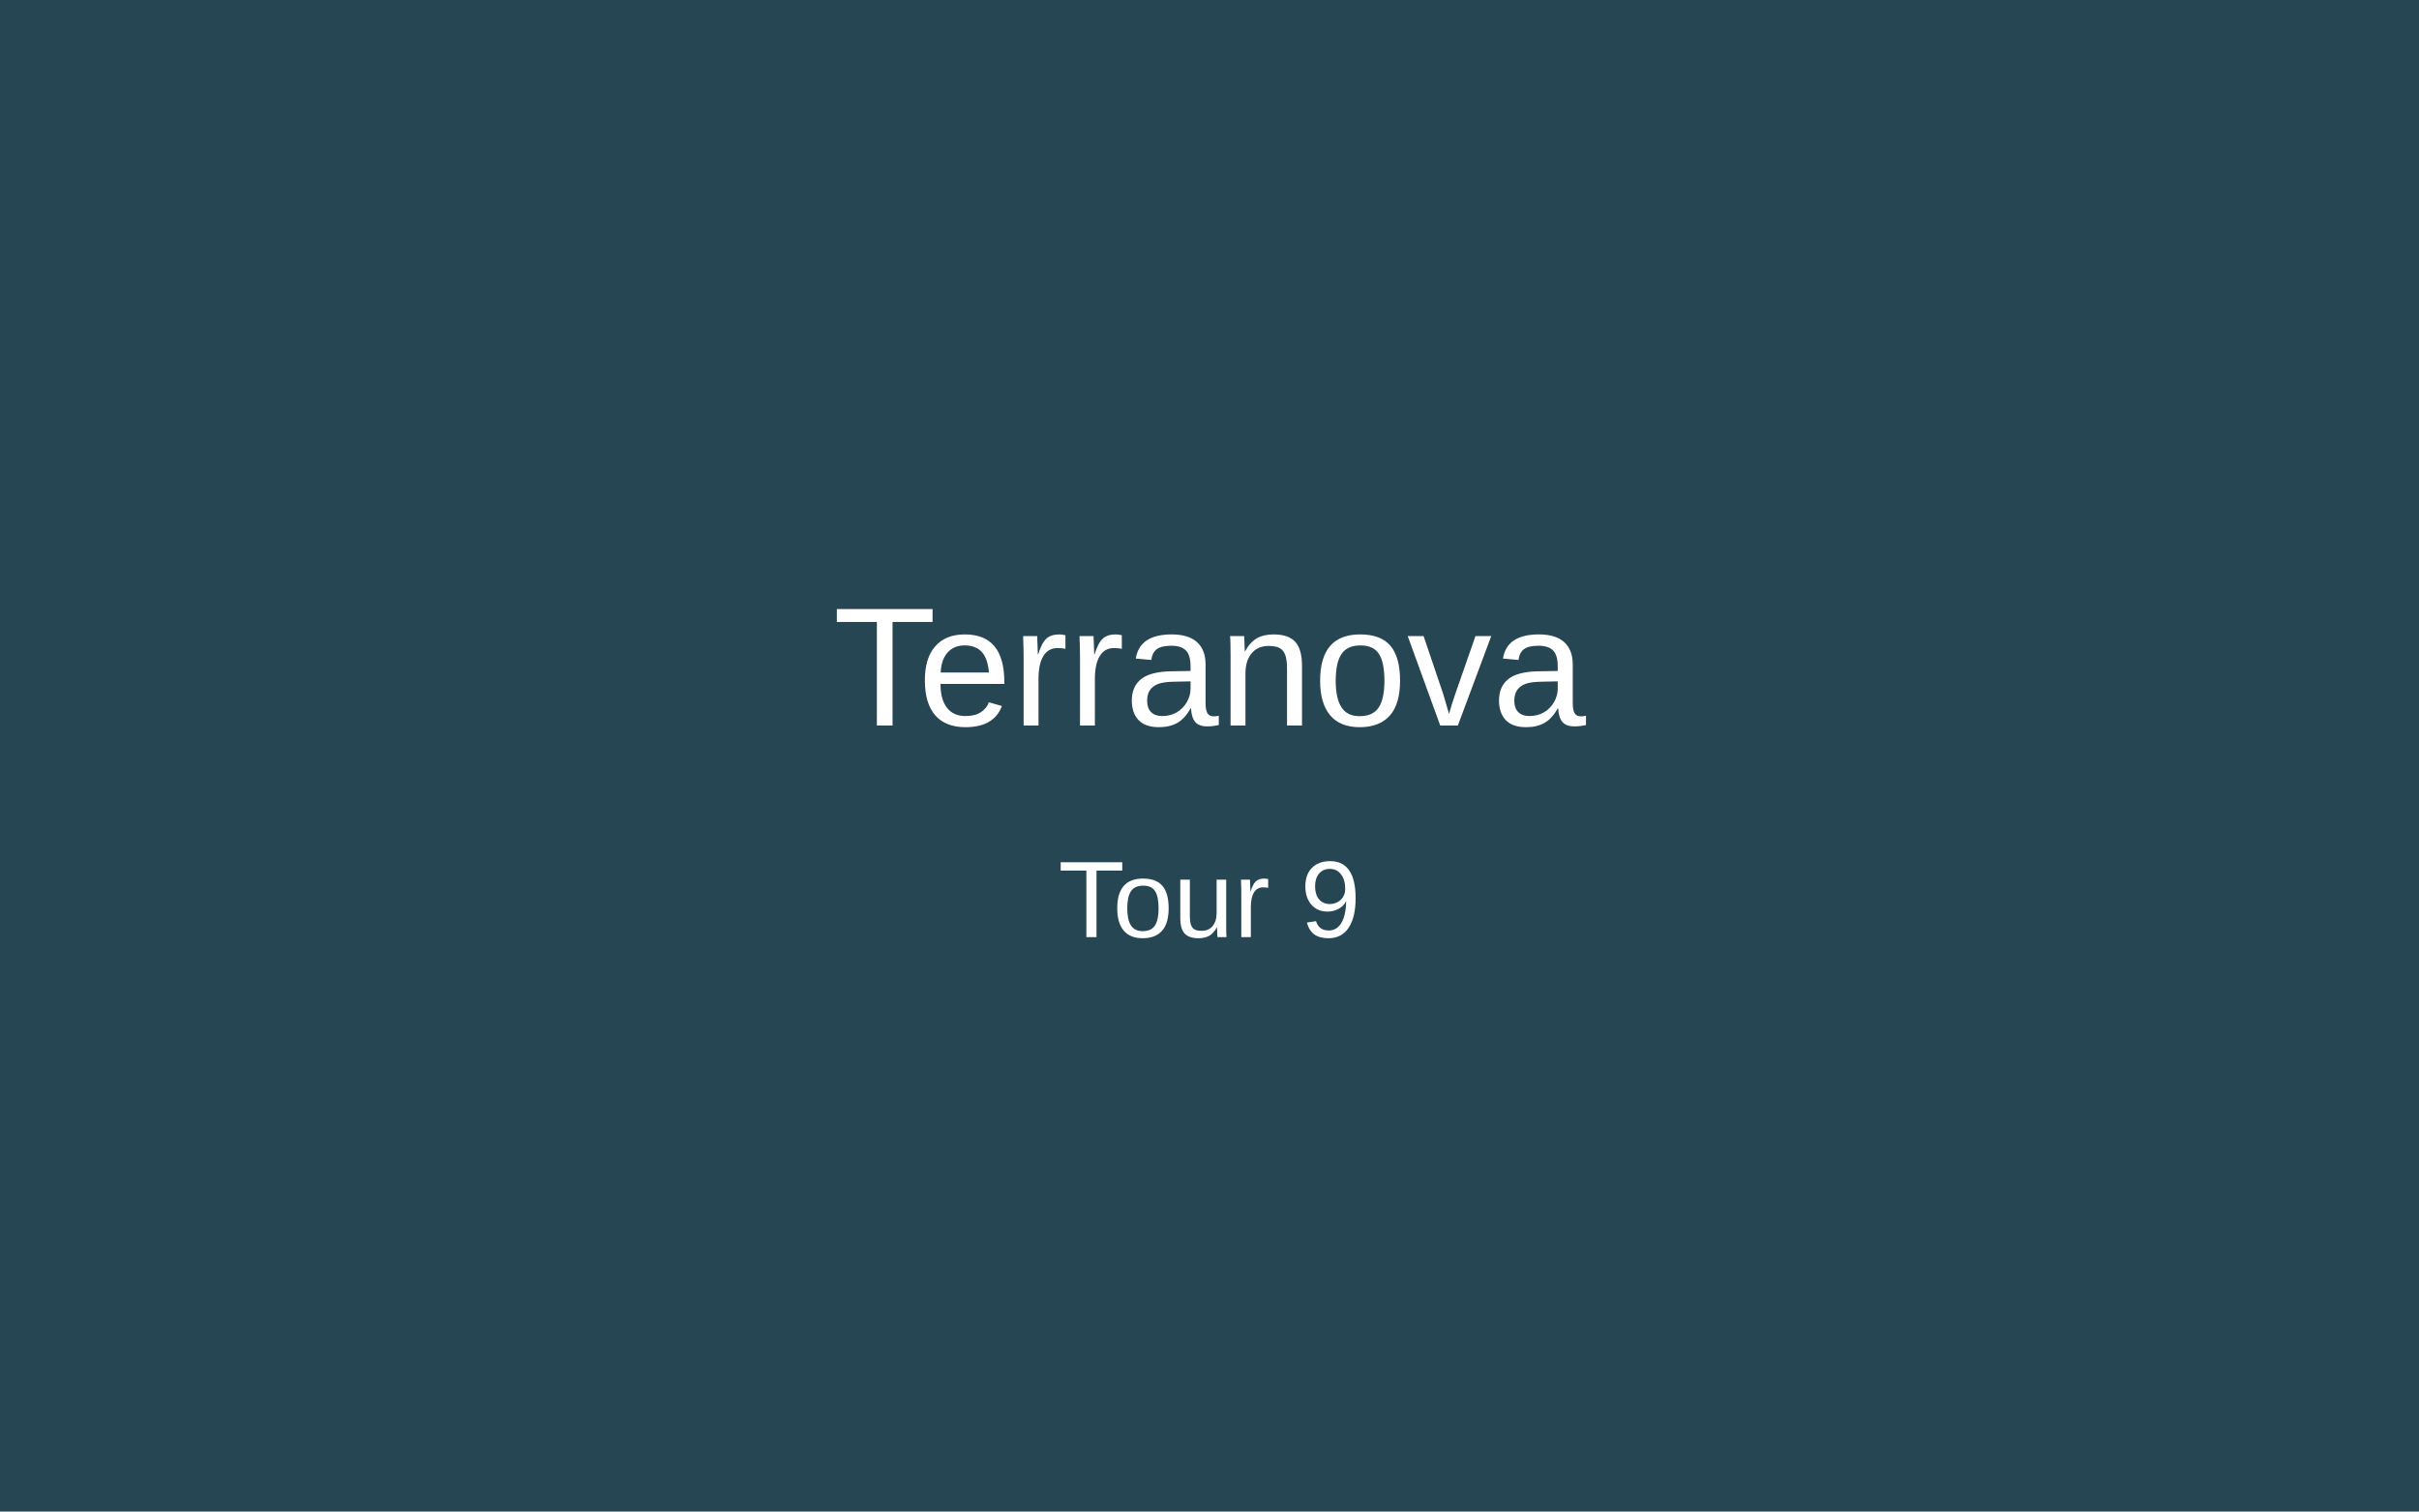
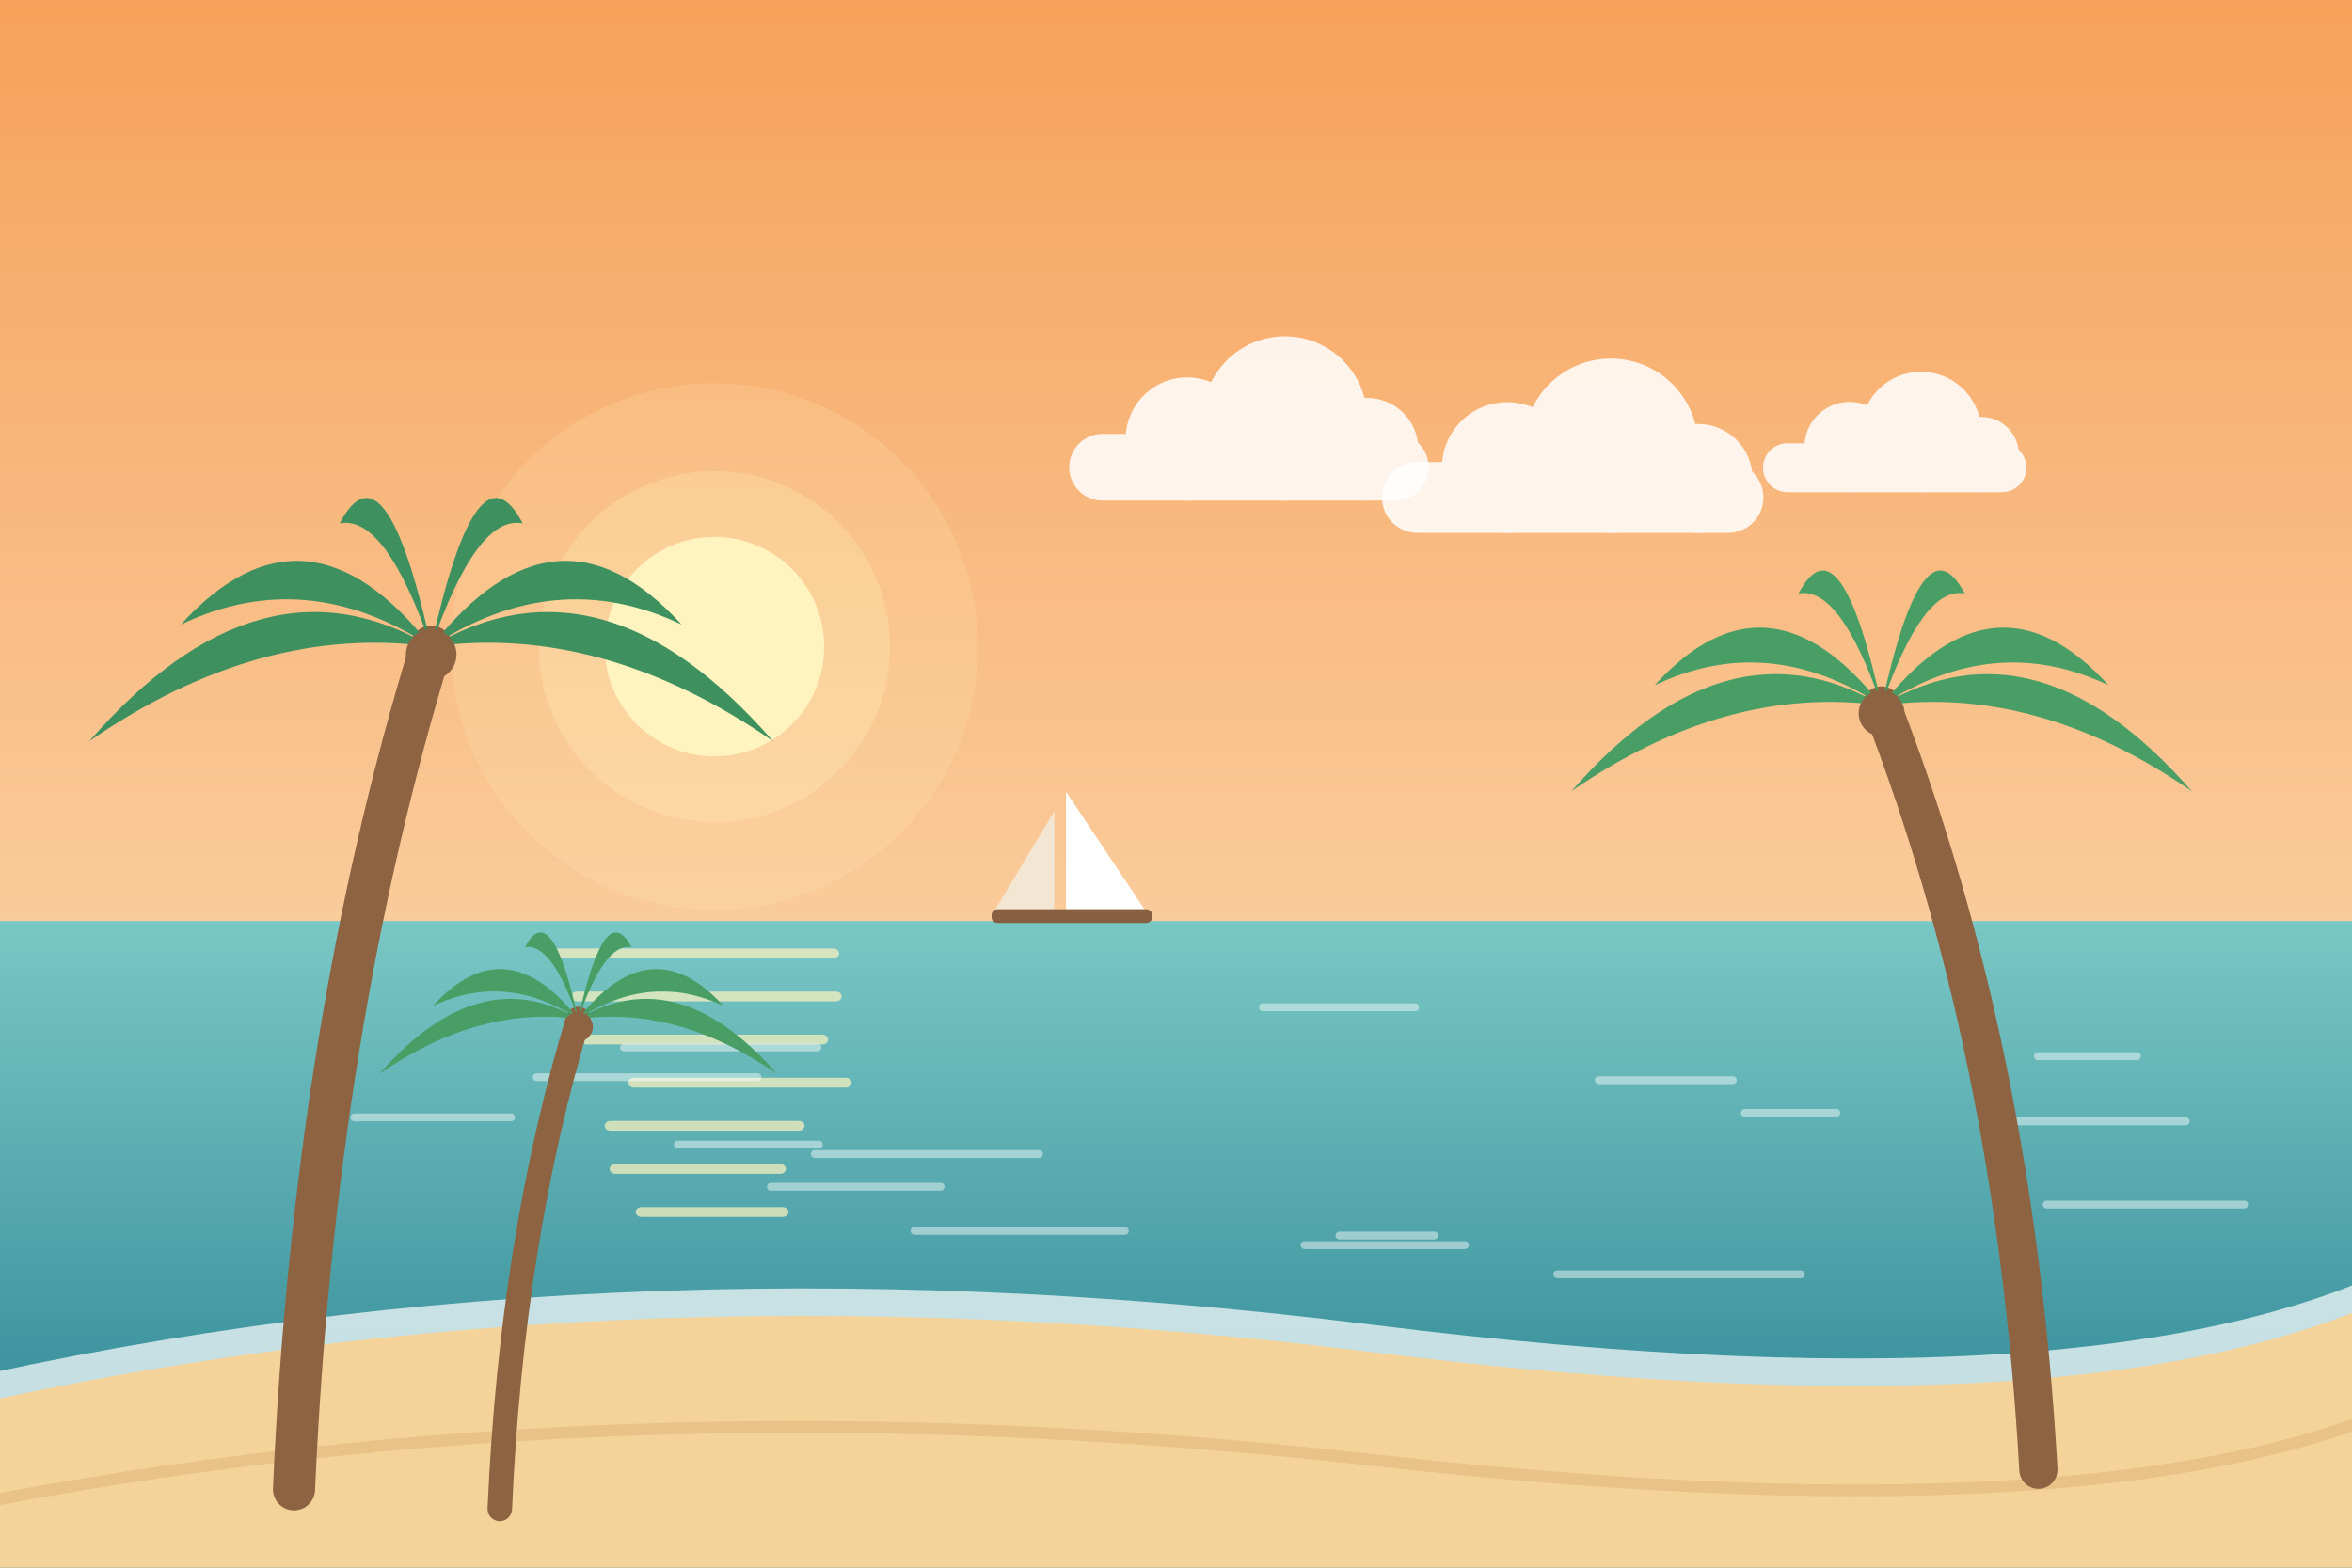
- <svg xmlns="http://www.w3.org/2000/svg" width="800" height="500" viewBox="0 0 800 500">
-   <rect width="800" height="500" fill="#264653" />
-   <text x="400" y="240" font-family="Arial, sans-serif" font-size="56" fill="#fff" text-anchor="middle">Terranova</text>
-   <text x="400" y="310" font-family="Arial, sans-serif" font-size="36" fill="#fff" text-anchor="middle">Tour 9</text>
+ <svg xmlns="http://www.w3.org/2000/svg" viewBox="0 0 1200 800" width="1200" height="800" preserveAspectRatio="xMidYMid slice" role="img">
+   <defs>
+     <linearGradient id="sky" x1="0" y1="0" x2="0" y2="1">
+       <stop offset="0" stop-color="#f6a15a" />
+       <stop offset="1" stop-color="#fde9c9" />
+     </linearGradient>
+   </defs>
+   <rect width="1200" height="800" fill="url(#sky)" />
+   <circle cx="364.5" cy="330.0" r="134.4" fill="#fff3bf" opacity=".16" />
+   <circle cx="364.5" cy="330.0" r="89.6" fill="#fff3bf" opacity=".25" />
+   <circle cx="364.5" cy="330.0" r="56.0" fill="#fff3bf" />
+   <g fill="#ffffff" opacity=".85" transform="translate(802.4,235.8) scale(1.39)">
+     <rect x="-70" y="0" width="140" height="26" rx="13" />
+     <circle cx="-24" cy="2" r="24" />
+     <circle cx="14" cy="-6" r="32" />
+     <circle cx="46" cy="6" r="20" />
+   </g>
+   <g fill="#ffffff" opacity=".85" transform="translate(966.7,226.2) scale(0.96)">
+     <rect x="-70" y="0" width="140" height="26" rx="13" />
+     <circle cx="-24" cy="2" r="24" />
+     <circle cx="14" cy="-6" r="32" />
+     <circle cx="46" cy="6" r="20" />
+   </g>
+   <g fill="#ffffff" opacity=".85" transform="translate(637.2,221.4) scale(1.31)">
+     <rect x="-70" y="0" width="140" height="26" rx="13" />
+     <circle cx="-24" cy="2" r="24" />
+     <circle cx="14" cy="-6" r="32" />
+     <circle cx="46" cy="6" r="20" />
+   </g>
+   <defs>
+     <linearGradient id="sea" x1="0" y1="0" x2="0" y2="1">
+       <stop offset="0" stop-color="#7ac8c5" />
+       <stop offset="1" stop-color="#237d8e" />
+     </linearGradient>
+   </defs>
+   <rect x="0.0" y="470.0" width="1200.0" height="330.0" rx="0" fill="url(#sea)" />
+   <rect x="278.1" y="484.0" width="150.0" height="5.0" rx="3" fill="#fff3bf" opacity=".7" />
+   <rect x="291.4" y="506.0" width="138.0" height="5.0" rx="3" fill="#fff3bf" opacity=".7" />
+   <rect x="296.5" y="528.0" width="126.0" height="5.0" rx="3" fill="#fff3bf" opacity=".7" />
+   <rect x="320.5" y="550.0" width="114.0" height="5.0" rx="3" fill="#fff3bf" opacity=".7" />
+   <rect x="308.5" y="572.0" width="102.0" height="5.0" rx="3" fill="#fff3bf" opacity=".7" />
+   <rect x="311.0" y="594.0" width="90.0" height="5.0" rx="3" fill="#fff3bf" opacity=".7" />
+   <rect x="324.3" y="616.0" width="78.0" height="5.0" rx="3" fill="#fff3bf" opacity=".7" />
+   <rect x="792.5" y="648.3" width="128.3" height="4.0" rx="2" fill="#ffffff" opacity=".45" />
+   <rect x="1042.2" y="612.7" width="104.8" height="4.0" rx="2" fill="#ffffff" opacity=".45" />
+   <rect x="343.8" y="582.1" width="76.0" height="4.0" rx="2" fill="#ffffff" opacity=".45" />
+   <rect x="316.4" y="532.5" width="102.7" height="4.0" rx="2" fill="#ffffff" opacity=".45" />
+   <rect x="681.4" y="628.5" width="52.3" height="4.0" rx="2" fill="#ffffff" opacity=".45" />
+   <rect x="1013.3" y="570.2" width="103.9" height="4.0" rx="2" fill="#ffffff" opacity=".45" />
+   <rect x="413.7" y="586.9" width="118.4" height="4.0" rx="2" fill="#ffffff" opacity=".45" />
+   <rect x="888.2" y="565.9" width="50.7" height="4.0" rx="2" fill="#ffffff" opacity=".45" />
+   <rect x="391.3" y="603.6" width="90.6" height="4.0" rx="2" fill="#ffffff" opacity=".45" />
+   <rect x="271.8" y="547.7" width="116.7" height="4.0" rx="2" fill="#ffffff" opacity=".45" />
+   <rect x="642.3" y="512.0" width="81.7" height="4.0" rx="2" fill="#ffffff" opacity=".45" />
+   <rect x="1037.7" y="537.0" width="54.6" height="4.0" rx="2" fill="#ffffff" opacity=".45" />
+   <rect x="178.8" y="568.2" width="84.0" height="4.0" rx="2" fill="#ffffff" opacity=".45" />
+   <rect x="813.7" y="549.2" width="72.4" height="4.0" rx="2" fill="#ffffff" opacity=".45" />
+   <rect x="663.6" y="633.4" width="85.8" height="4.0" rx="2" fill="#ffffff" opacity=".45" />
+   <rect x="464.6" y="626.1" width="111.3" height="4.0" rx="2" fill="#ffffff" opacity=".45" />
+   <polygon points="543.9,404.0 543.9,464.0 583.9,464.0" fill="#ffffff" />
+   <polygon points="537.9,414.0 537.9,464.0 507.9,464.0" fill="#f3e7d3" />
+   <rect x="505.9" y="464.0" width="82.0" height="7.0" rx="3" fill="#876041" />
+   <path d="M-50,725 Q300,640 700,690 T1250,645 L1250,800 L-50,800 Z" fill="#ffffff" opacity=".7" transform="translate(0,-14)" />
+   <path d="M-50,725 Q300,640 700,690 T1250,645 L1250,800 L-50,800 Z" fill="#f4d39a" />
+   <path d="M-50,775 Q300,700 700,745 T1250,705" stroke="#e3ba7d" stroke-width="6" fill="none" opacity=".7" />
+   <path d="M150.0,760.0 Q160.5,523.5 220.0,330.0" stroke="#8e6341" stroke-width="21.5" fill="none" stroke-linecap="round" />
+   <path d="M220.0,330.0 Q307.2,278.2 394.4,378.2 Q307.2,318.0 220.0,330.0 Z" fill="#3f905f" />
+   <path d="M220.0,330.0 Q283.9,248.5 347.7,318.7 Q283.9,288.2 220.0,330.0 Z" fill="#3f905f" />
+   <path d="M220.0,330.0 Q243.4,222.7 266.7,267.1 Q243.4,262.4 220.0,330.0 Z" fill="#3f905f" />
+   <path d="M220.0,330.0 Q196.6,222.7 173.3,267.1 Q196.6,262.4 220.0,330.0 Z" fill="#3f905f" />
+   <path d="M220.0,330.0 Q156.1,248.5 92.3,318.7 Q156.1,288.2 220.0,330.0 Z" fill="#3f905f" />
+   <path d="M220.0,330.0 Q132.8,278.2 45.6,378.2 Q132.8,318.0 220.0,330.0 Z" fill="#3f905f" />
+   <circle cx="220.0" cy="334.0" r="12.9" fill="#8e6341" />
+   <path d="M1040.0,750.0 Q1028.0,535.5 960.0,360.0" stroke="#8e6341" stroke-width="19.5" fill="none" stroke-linecap="round" />
+   <path d="M960.0,360.0 Q1039.1,313.1 1118.2,403.7 Q1039.1,349.1 960.0,360.0 Z" fill="#499e65" />
+   <path d="M960.0,360.0 Q1017.9,286.1 1075.8,349.7 Q1017.9,322.1 960.0,360.0 Z" fill="#499e65" />
+   <path d="M960.0,360.0 Q981.2,262.7 1002.4,302.9 Q981.2,298.7 960.0,360.0 Z" fill="#499e65" />
+   <path d="M960.0,360.0 Q938.8,262.7 917.6,302.9 Q938.8,298.7 960.0,360.0 Z" fill="#499e65" />
+   <path d="M960.0,360.0 Q902.1,286.1 844.2,349.7 Q902.1,322.1 960.0,360.0 Z" fill="#499e65" />
+   <path d="M960.0,360.0 Q880.9,313.1 801.8,403.7 Q880.9,349.1 960.0,360.0 Z" fill="#499e65" />
+   <circle cx="960.0" cy="364.0" r="11.7" fill="#8e6341" />
+   <path d="M255.0,770.0 Q261.0,632.5 295.0,520.0" stroke="#8e6341" stroke-width="12.5" fill="none" stroke-linecap="round" />
+   <path d="M295.0,520.0 Q345.7,489.9 396.4,548.0 Q345.7,513.0 295.0,520.0 Z" fill="#499e65" />
+   <path d="M295.0,520.0 Q332.1,472.6 369.2,513.4 Q332.1,495.7 295.0,520.0 Z" fill="#499e65" />
+   <path d="M295.0,520.0 Q308.6,457.6 322.2,483.4 Q308.6,480.7 295.0,520.0 Z" fill="#499e65" />
+   <path d="M295.0,520.0 Q281.4,457.6 267.8,483.4 Q281.4,480.7 295.0,520.0 Z" fill="#499e65" />
+   <path d="M295.0,520.0 Q257.9,472.6 220.8,513.4 Q257.9,495.7 295.0,520.0 Z" fill="#499e65" />
+   <path d="M295.0,520.0 Q244.3,489.9 193.6,548.0 Q244.3,513.0 295.0,520.0 Z" fill="#499e65" />
+   <circle cx="295.0" cy="524.0" r="7.5" fill="#8e6341" />
</svg>
